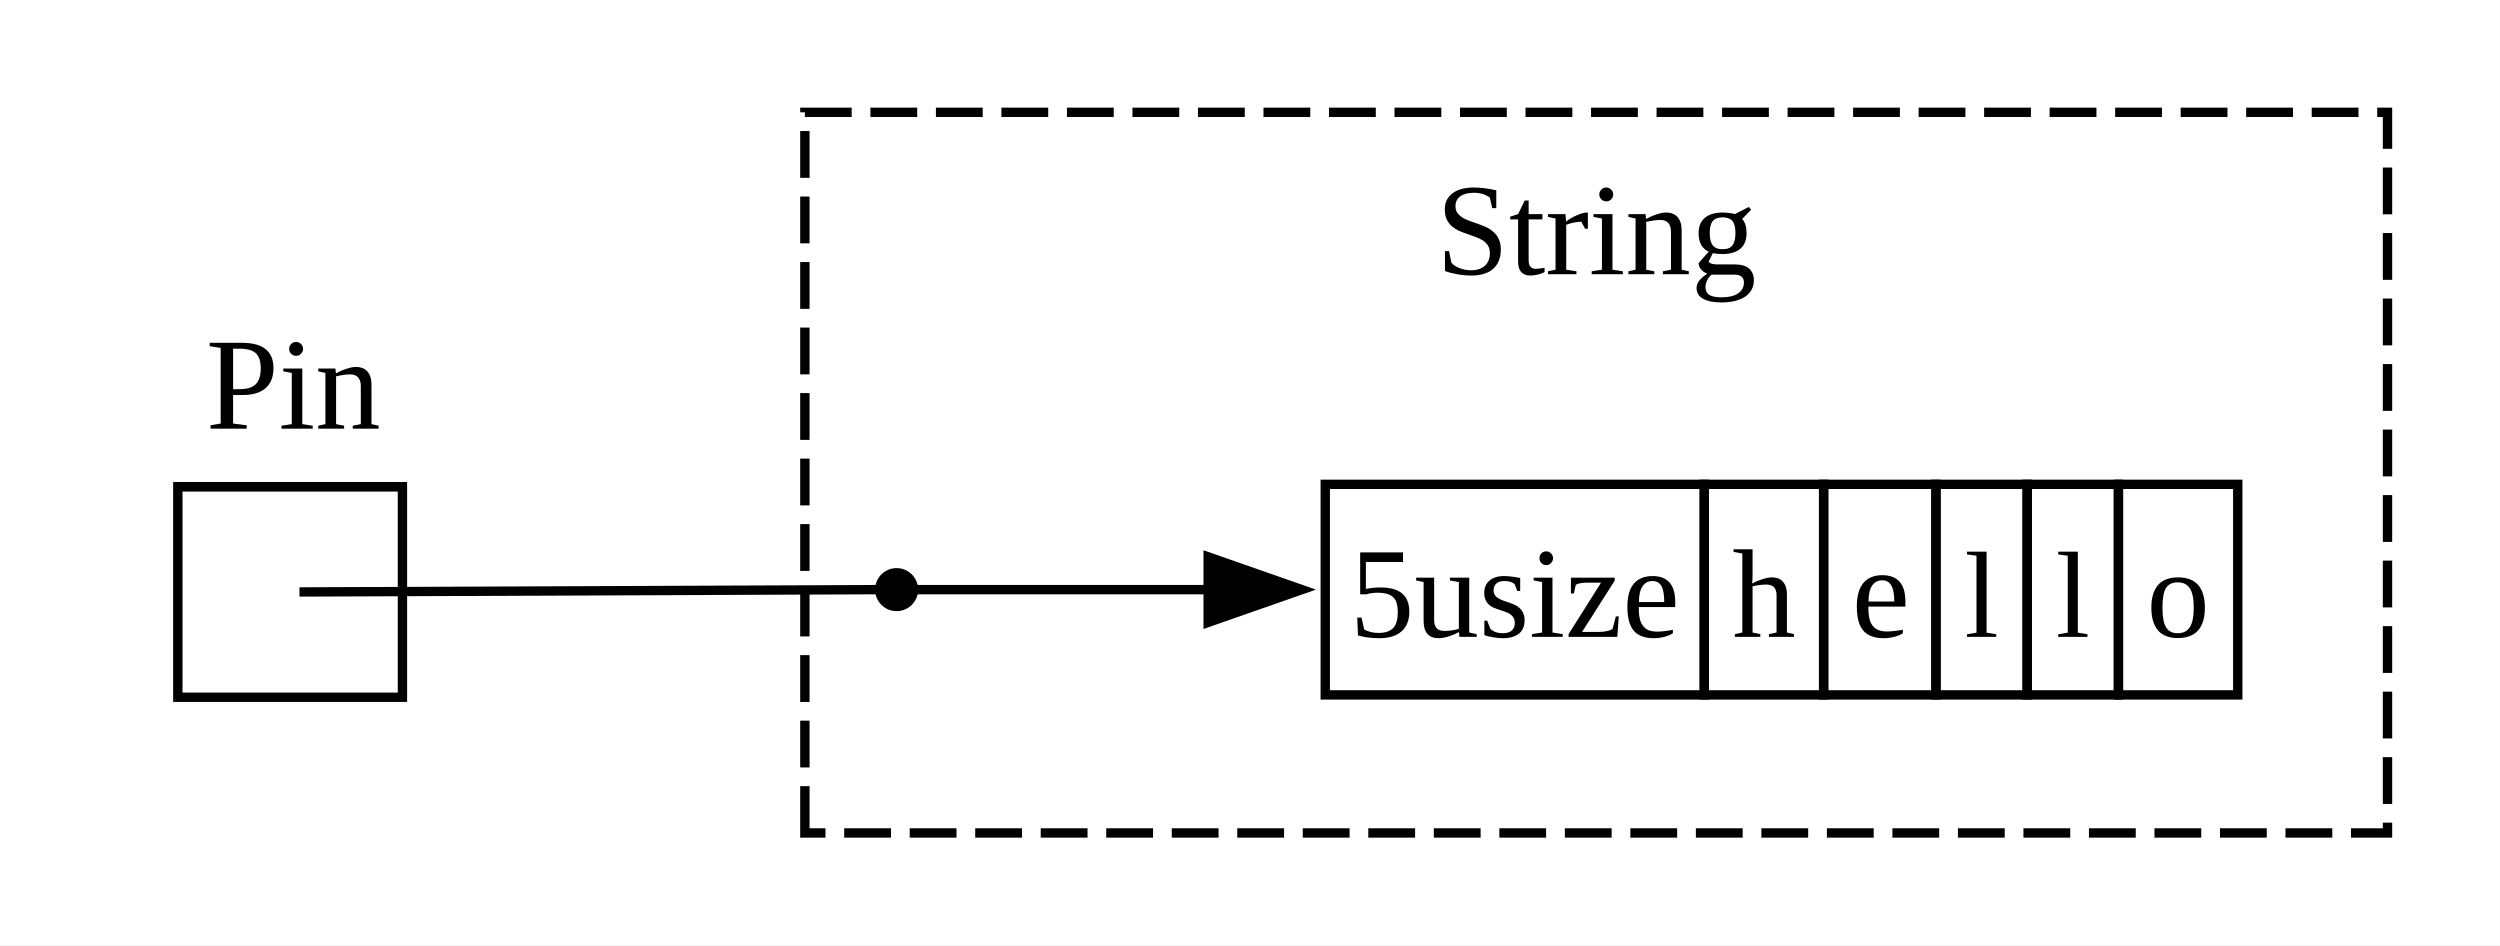
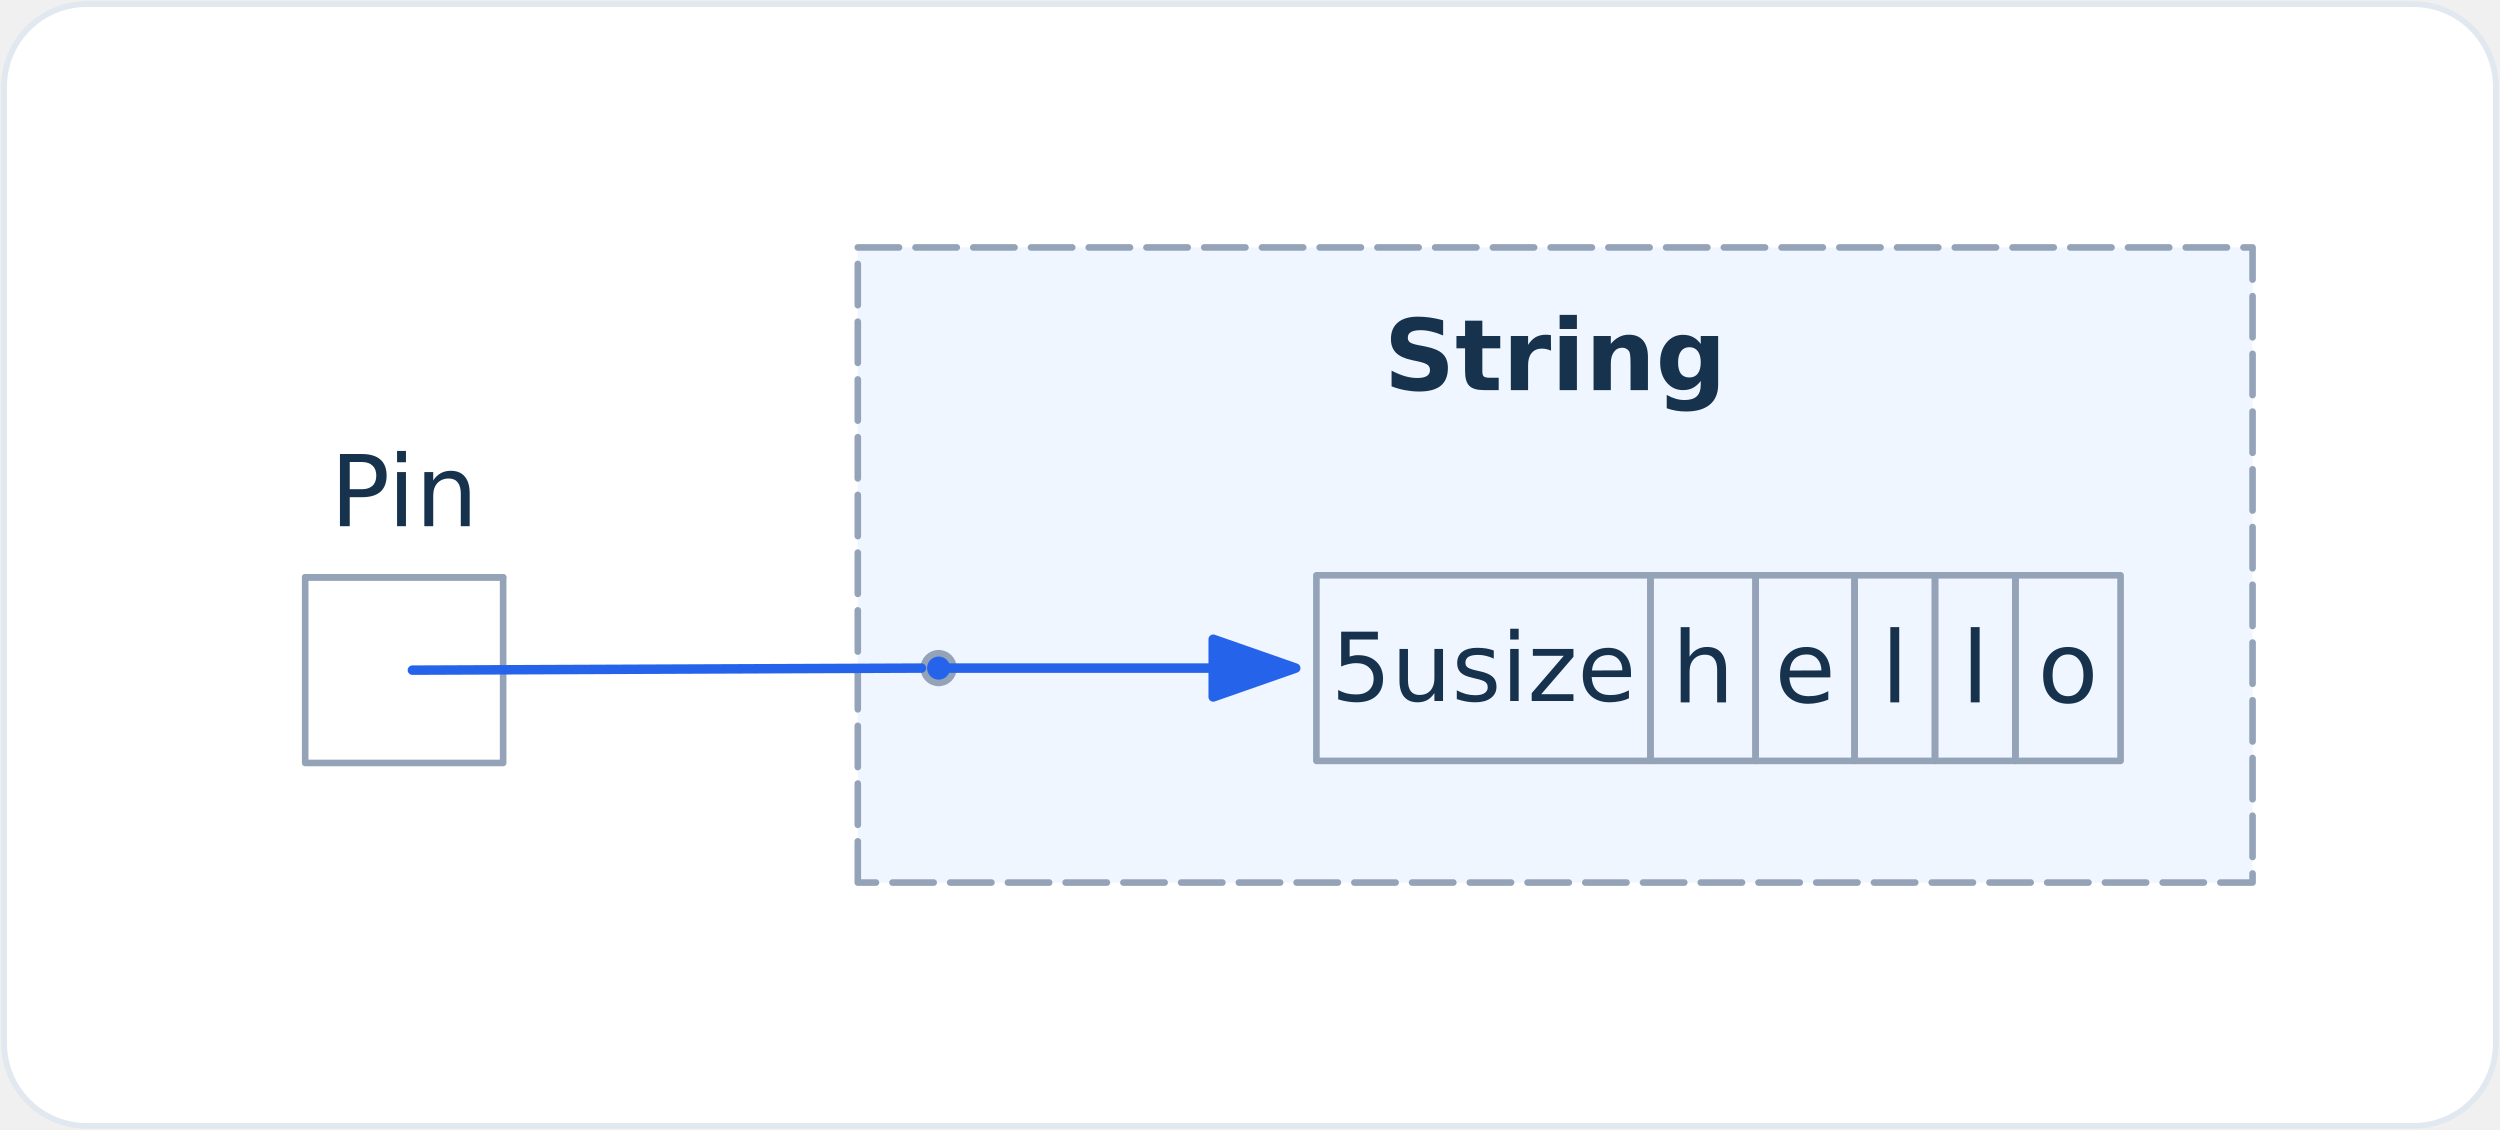
- <svg xmlns="http://www.w3.org/2000/svg" height="100pt" viewBox="0.00 0.00 1113.00 421.00">
-   <g id="graph0" class="graph" transform="scale(4.16667 4.16667) rotate(0) translate(4 97)">
-     <polygon fill="white" stroke="none" points="-4,4 -4,-97 263.1,-97 263.1,4 -4,4" />
+ <svg xmlns="http://www.w3.org/2000/svg" width="606.2" height="274" viewBox="0 0 303.1 137" preserveAspectRatio="xMidYMid meet" role="img" aria-labelledby="title desc">
+   <rect x="0.5" y="0.5" width="302.1" height="136" rx="10" fill="#ffffff" stroke="#e2e8f0" stroke-width="0.7" />
+   <g id="graph0" class="graph" transform="translate(22 115)">
    <g id="clust1" class="cluster">
-       <polygon fill="none" stroke="black" stroke-dasharray="5,2" points="82,-8 82,-85 251.1,-85 251.1,-8 82,-8" />
-       <text text-anchor="middle" x="166.55" y="-67.7" font-family="Liberation Serif, DejaVu Serif, serif" font-size="14.00">String</text>
+       <polygon fill="#eff6ff" stroke="#94a3b8" stroke-dasharray="5,2" points="82,-8 82,-85 251.1,-85 251.1,-8 82,-8" stroke-width="0.8" stroke-linejoin="round" stroke-linecap="round" />
+       <text text-anchor="middle" x="166.55" y="-67.7" font-family="DejaVu Sans, sans-serif" font-size="12.00" fill="#17324d" font-weight="600">String</text>
    </g>
    <g id="node1" class="node">
-       <polyline fill="none" stroke="black" points="15,-45 39,-45" />
-       <text text-anchor="start" x="18" y="-51.2" font-family="Liberation Serif, DejaVu Serif, serif" font-size="14.00">Pin</text>
-       <polygon fill="none" stroke="black" points="15,-22.5 15,-45 39,-45 39,-22.5 15,-22.5" />
-       <text text-anchor="start" x="25.12" y="-28.7" font-family="Liberation Serif, DejaVu Serif, serif" font-size="14.00"> </text>
+       <polyline fill="none" stroke="#94a3b8" points="15,-45 39,-45" stroke-width="0.8" stroke-linejoin="round" stroke-linecap="round" />
+       <text text-anchor="middle" x="27" y="-51.2" font-family="DejaVu Sans, sans-serif" font-size="12.00" fill="#17324d">Pin</text>
+       <polygon fill="none" stroke="#94a3b8" points="15,-22.5 15,-45 39,-45 39,-22.5 15,-22.5" stroke-width="0.8" stroke-linejoin="round" stroke-linecap="round" />
+       <text text-anchor="start" x="25.12" y="-28.7" font-family="DejaVu Sans, sans-serif" font-size="14.00" fill="#17324d"> </text>
    </g>
    <g id="node2" class="node">
-       <ellipse fill="black" stroke="black" cx="91.8" cy="-34" rx="1.8" ry="1.8" />
+       <ellipse fill="#2563eb" stroke="#94a3b8" cx="91.8" cy="-34" rx="1.8" ry="1.8" stroke-width="0.8" stroke-linejoin="round" stroke-linecap="round" />
    </g>
    <g id="edge1" class="edge">
-       <path fill="none" stroke="black" d="M28,-33.75C28,-33.75 81.37,-33.96 89.71,-34" />
+       <path fill="none" stroke="#2563eb" d="M28,-33.75C28,-33.75 81.37,-33.96 89.71,-34" stroke-width="1.15" stroke-linejoin="round" stroke-linecap="round" />
    </g>
    <g id="node3" class="node">
-       <polygon fill="none" stroke="black" points="137.6,-22.75 137.6,-45.25 178.1,-45.25 178.1,-22.75 137.6,-22.75" />
-       <text text-anchor="middle" x="157.85" y="-28.95" font-family="Liberation Serif, DejaVu Serif, serif" font-size="13.80">5usize</text>
-       <polygon fill="none" stroke="black" points="178.1,-22.75 178.1,-45.25 190.85,-45.25 190.85,-22.75 178.1,-22.75" />
-       <text text-anchor="middle" x="184.475" y="-28.95" font-family="Liberation Serif, DejaVu Serif, serif" font-size="13.50">h</text>
-       <polygon fill="none" stroke="black" points="190.85,-22.75 190.85,-45.25 202.85,-45.25 202.85,-22.75 190.85,-22.75" />
-       <text text-anchor="start" x="193.85" y="-28.95" font-family="Liberation Serif, DejaVu Serif, serif" font-size="14.00">e</text>
-       <polygon fill="none" stroke="black" points="202.85,-22.75 202.85,-45.25 212.6,-45.25 212.6,-22.75 202.85,-22.75" />
-       <text text-anchor="middle" x="207.725" y="-28.95" font-family="Liberation Serif, DejaVu Serif, serif" font-size="13.12">l</text>
-       <polygon fill="none" stroke="black" points="212.6,-22.75 212.6,-45.25 222.35,-45.25 222.35,-22.75 212.6,-22.75" />
-       <text text-anchor="middle" x="217.475" y="-28.95" font-family="Liberation Serif, DejaVu Serif, serif" font-size="13.12">l</text>
-       <polygon fill="none" stroke="black" points="222.35,-22.75 222.35,-45.25 235.1,-45.25 235.1,-22.75 222.35,-22.75" />
-       <text text-anchor="middle" x="228.725" y="-28.95" font-family="Liberation Serif, DejaVu Serif, serif" font-size="13.50">o</text>
+       <polygon fill="none" stroke="#94a3b8" points="137.6,-22.75 137.6,-45.25 178.1,-45.25 178.1,-22.75 137.6,-22.75" stroke-width="0.8" stroke-linejoin="round" stroke-linecap="round" />
+       <text text-anchor="middle" x="157.85" y="-34" font-family="DejaVu Sans, sans-serif" font-size="11.53" fill="#17324d" dominant-baseline="central">5usize</text>
+       <polygon fill="none" stroke="#94a3b8" points="178.1,-22.75 178.1,-45.25 190.85,-45.25 190.85,-22.75 178.1,-22.75" stroke-width="0.8" stroke-linejoin="round" stroke-linecap="round" />
+       <text text-anchor="middle" x="184.475" y="-34" font-family="DejaVu Sans, sans-serif" font-size="12.00" fill="#17324d" dominant-baseline="central">h</text>
+       <polygon fill="none" stroke="#94a3b8" points="190.85,-22.75 190.85,-45.25 202.85,-45.25 202.85,-22.75 190.85,-22.75" stroke-width="0.8" stroke-linejoin="round" stroke-linecap="round" />
+       <text text-anchor="middle" x="196.85" y="-34" font-family="DejaVu Sans, sans-serif" font-size="12.00" fill="#17324d" dominant-baseline="central">e</text>
+       <polygon fill="none" stroke="#94a3b8" points="202.85,-22.75 202.85,-45.25 212.6,-45.25 212.6,-22.75 202.85,-22.75" stroke-width="0.8" stroke-linejoin="round" stroke-linecap="round" />
+       <text text-anchor="middle" x="207.725" y="-34" font-family="DejaVu Sans, sans-serif" font-size="12.00" fill="#17324d" dominant-baseline="central">l</text>
+       <polygon fill="none" stroke="#94a3b8" points="212.6,-22.75 212.6,-45.25 222.35,-45.25 222.35,-22.75 212.6,-22.75" stroke-width="0.8" stroke-linejoin="round" stroke-linecap="round" />
+       <text text-anchor="middle" x="217.475" y="-34" font-family="DejaVu Sans, sans-serif" font-size="12.00" fill="#17324d" dominant-baseline="central">l</text>
+       <polygon fill="none" stroke="#94a3b8" points="222.35,-22.75 222.35,-45.25 235.1,-45.25 235.1,-22.75 222.35,-22.75" stroke-width="0.8" stroke-linejoin="round" stroke-linecap="round" />
+       <text text-anchor="middle" x="228.725" y="-34" font-family="DejaVu Sans, sans-serif" font-size="12.00" fill="#17324d" dominant-baseline="central">o</text>
    </g>
    <g id="edge2" class="edge">
-       <path fill="none" stroke="black" d="M92.8,-34C92.8,-34 112.11,-34 125.09,-34" />
-       <polygon fill="black" stroke="black" points="125.09,-37.5 135.09,-34 125.09,-30.5 125.09,-37.5" />
+       <path fill="none" stroke="#2563eb" d="M92.8,-34C92.8,-34 112.11,-34 125.09,-34" stroke-width="1.15" stroke-linejoin="round" stroke-linecap="round" />
+       <polygon fill="#2563eb" stroke="#2563eb" points="125.09,-37.5 135.09,-34 125.09,-30.5 125.09,-37.5" stroke-width="1.15" stroke-linejoin="round" stroke-linecap="round" />
    </g>
  </g>
</svg>
